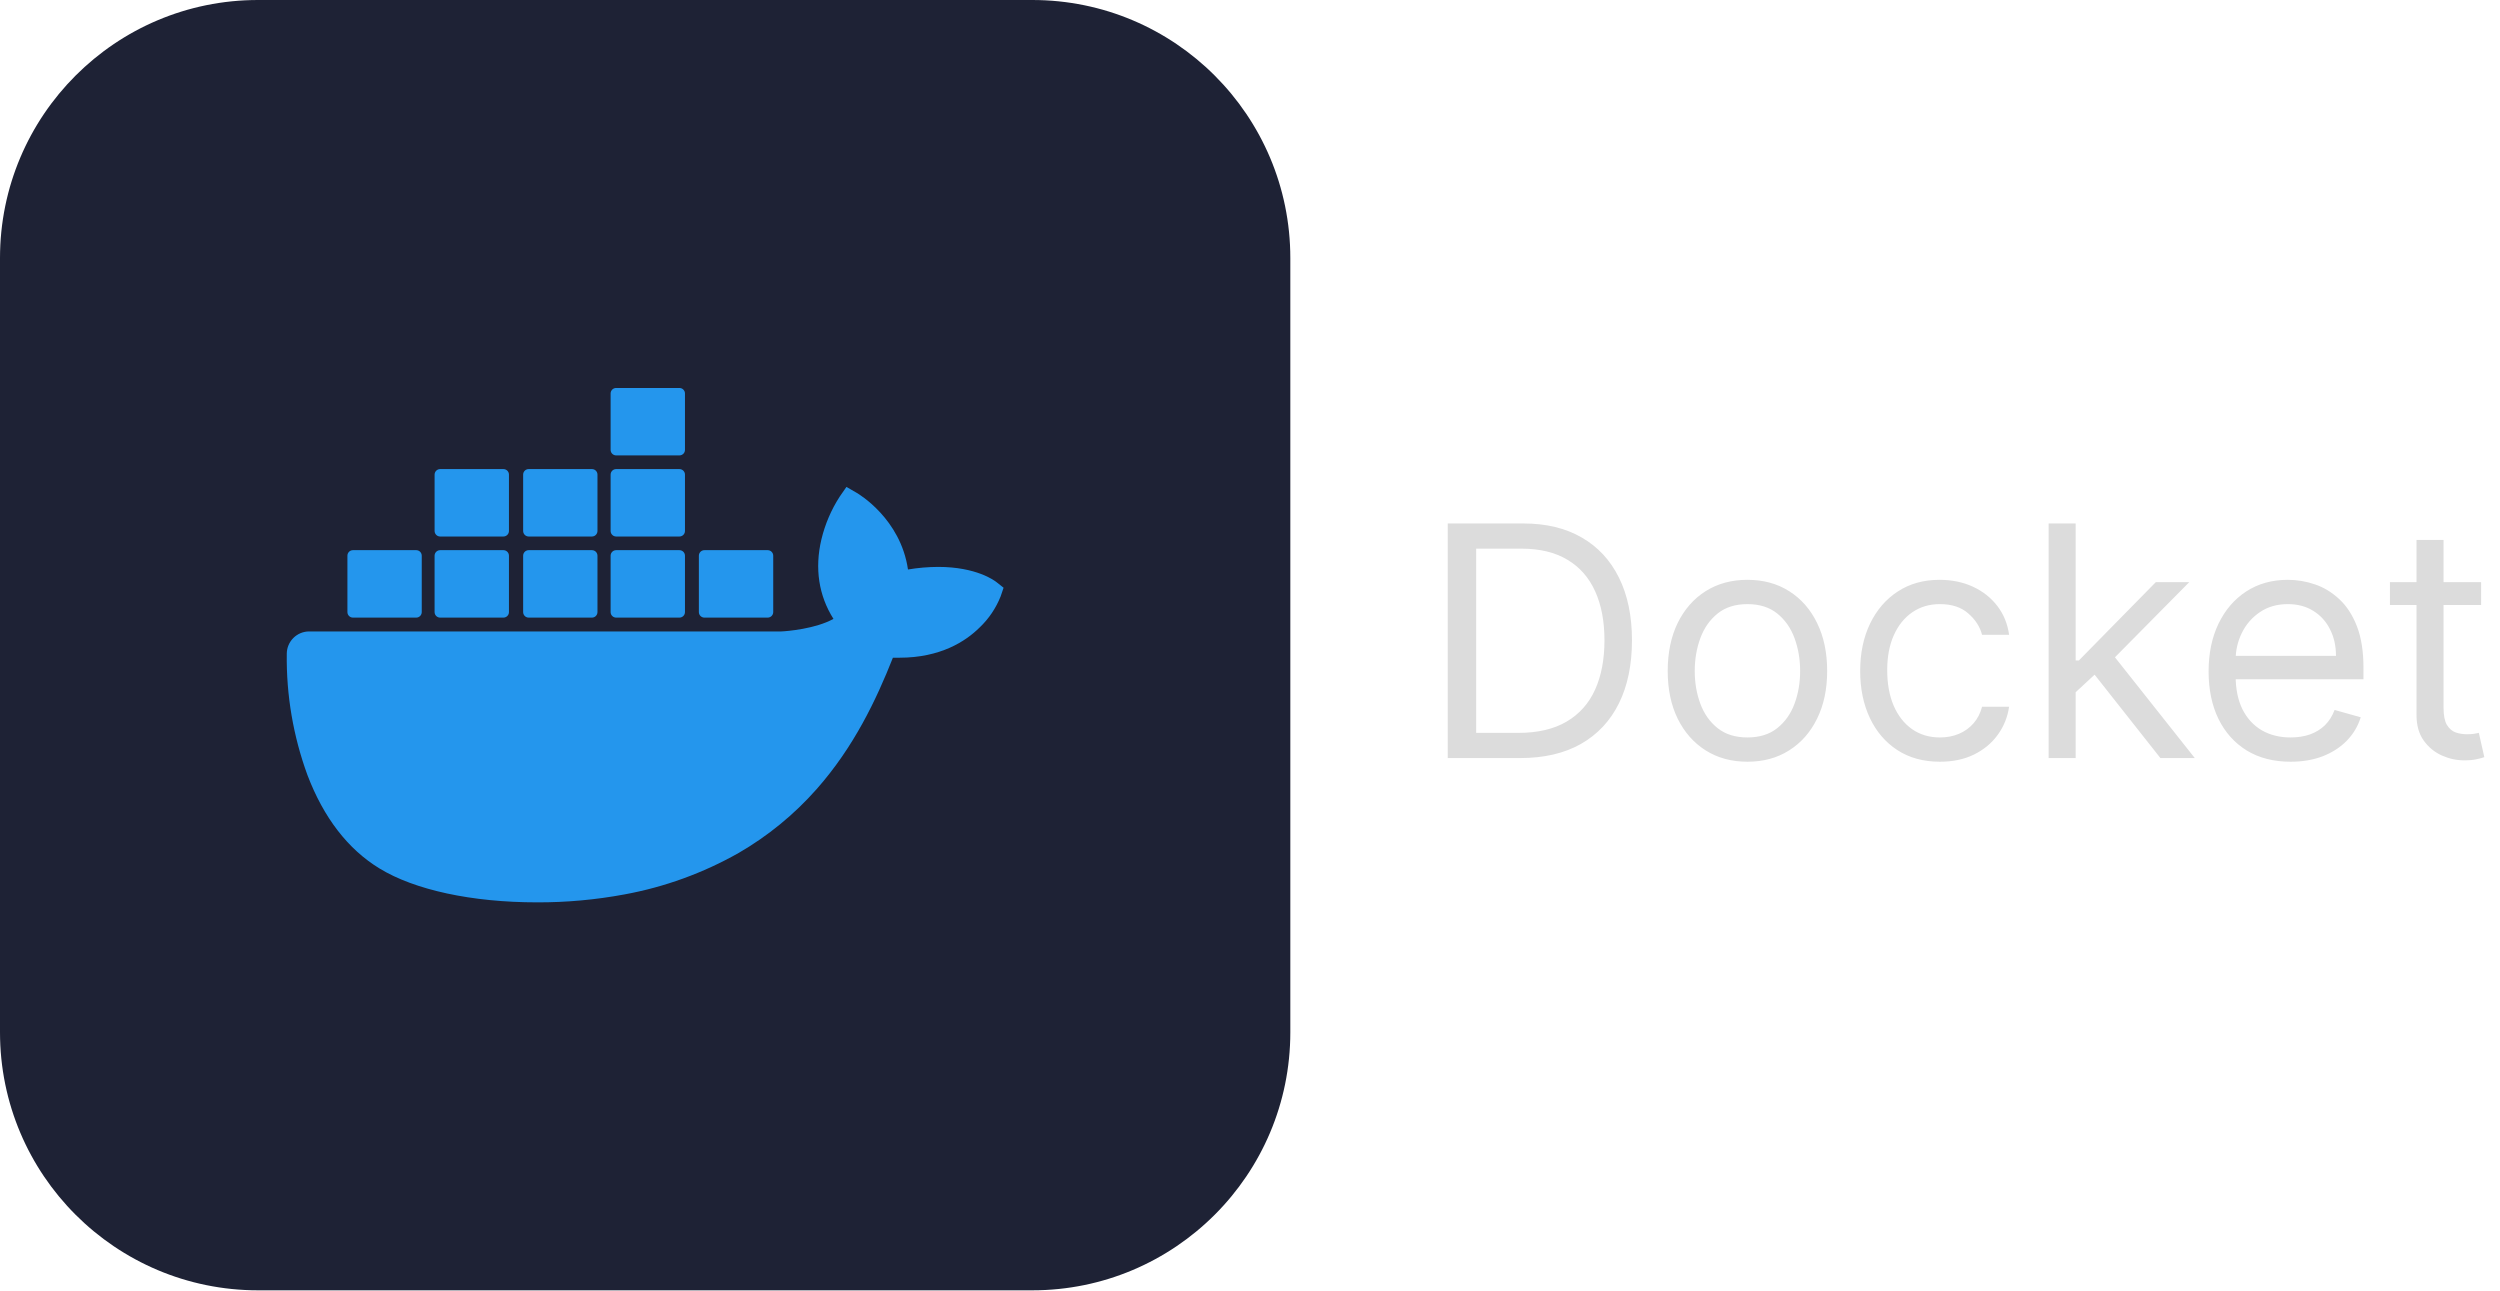
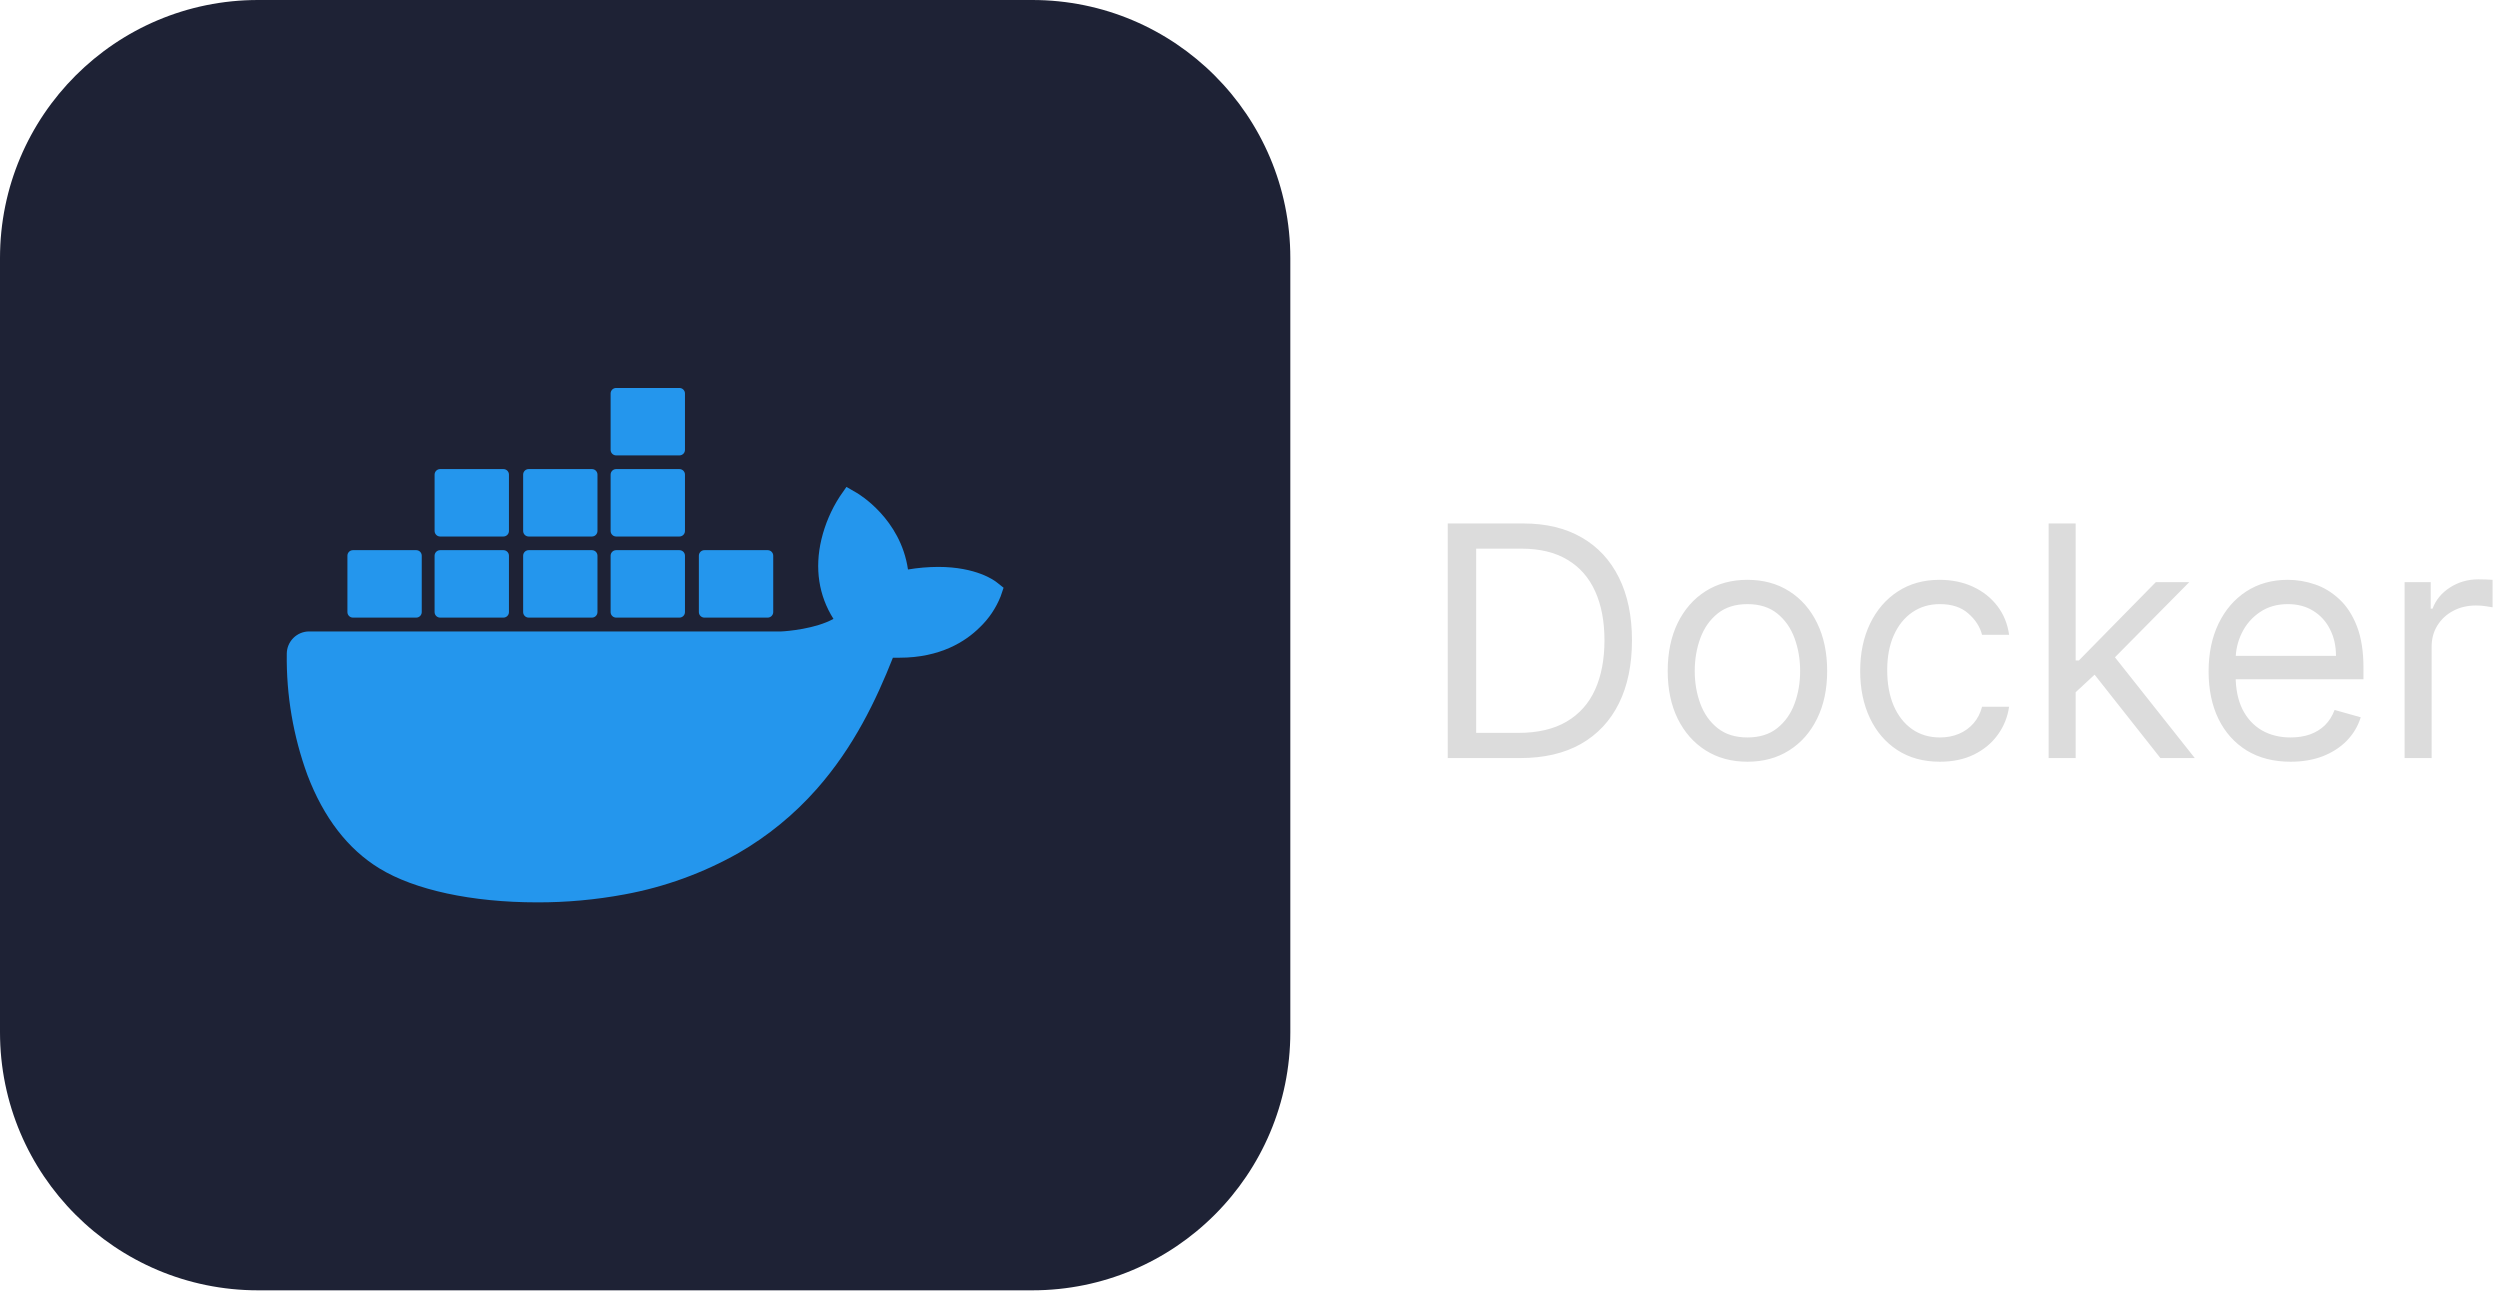
<svg xmlns="http://www.w3.org/2000/svg" width="155" height="80" viewBox="0 0 155 80" fill="none">
  <rect width="80" height="80" rx="16" fill="#1E2235" />
  <path d="M61.784 36.093C61.663 35.997 60.538 35.148 58.165 35.148C57.538 35.151 56.913 35.204 56.295 35.309C55.836 32.16 53.233 30.625 53.117 30.557L52.479 30.189L52.06 30.794C51.535 31.606 51.152 32.502 50.927 33.443C50.502 35.24 50.761 36.928 51.674 38.37C50.571 38.985 48.803 39.136 48.445 39.149H19.169C18.404 39.15 17.784 39.768 17.78 40.533C17.746 43.098 18.18 45.647 19.062 48.056C20.07 50.701 21.571 52.649 23.523 53.841C25.71 55.181 29.264 55.946 33.292 55.946C35.112 55.952 36.929 55.787 38.718 55.454C41.205 54.998 43.598 54.128 45.799 52.882C47.612 51.832 49.243 50.497 50.631 48.926C52.95 46.301 54.332 43.377 55.36 40.778H55.769C58.309 40.778 59.87 39.762 60.731 38.91C61.304 38.367 61.751 37.705 62.041 36.971L62.222 36.44L61.784 36.093Z" fill="#2496ED" />
-   <path d="M21.883 38.292H25.806C25.995 38.292 26.148 38.139 26.148 37.949V34.455C26.149 34.266 25.997 34.111 25.808 34.11C25.807 34.11 25.806 34.11 25.806 34.11H21.883C21.693 34.11 21.54 34.264 21.54 34.453V34.455V37.949C21.54 38.139 21.693 38.292 21.883 38.292V38.292Z" fill="#2496ED" />
-   <path d="M27.289 38.292H31.212C31.401 38.292 31.555 38.139 31.555 37.949V34.455C31.556 34.266 31.403 34.111 31.214 34.11C31.213 34.11 31.213 34.11 31.212 34.11H27.289C27.099 34.11 26.944 34.264 26.944 34.455V37.949C26.945 38.139 27.099 38.292 27.289 38.292" fill="#2496ED" />
-   <path d="M32.778 38.292H36.701C36.89 38.292 37.043 38.139 37.043 37.949V34.455C37.044 34.266 36.892 34.111 36.703 34.11C36.702 34.11 36.701 34.11 36.701 34.11H32.778C32.588 34.11 32.435 34.264 32.435 34.453V34.455V37.949C32.435 38.139 32.589 38.292 32.778 38.292V38.292Z" fill="#2496ED" />
-   <path d="M38.201 38.292H42.124C42.314 38.292 42.468 38.139 42.468 37.949V34.455C42.468 34.264 42.314 34.11 42.124 34.11H38.201C38.012 34.11 37.858 34.264 37.858 34.453V34.455V37.949C37.858 38.139 38.012 38.292 38.201 38.292V38.292Z" fill="#2496ED" />
+   <path d="M21.883 38.292H25.806C25.995 38.292 26.148 38.139 26.148 37.949V34.455C26.149 34.266 25.997 34.111 25.808 34.11C25.807 34.11 25.806 34.11 25.806 34.11H21.883C21.693 34.11 21.54 34.264 21.54 34.453V34.455V37.949C21.54 38.139 21.693 38.292 21.883 38.292Z" fill="#2496ED" />
+   <path d="M27.289 38.292H31.212C31.401 38.292 31.555 38.139 31.555 37.949V34.455C31.556 34.266 31.403 34.111 31.214 34.11C31.213 34.11 31.213 34.11 31.212 34.11H27.289C27.099 34.11 26.944 34.264 26.944 34.455V37.949C26.945 38.139 27.099 38.292 27.289 38.292Z" fill="#2496ED" />
+   <path d="M32.778 38.292H36.701C36.89 38.292 37.043 38.139 37.043 37.949V34.455C37.044 34.266 36.892 34.111 36.703 34.11C36.702 34.11 36.701 34.11 36.701 34.11H32.778C32.588 34.11 32.435 34.264 32.435 34.453V34.455V37.949C32.435 38.139 32.589 38.292 32.778 38.292Z" fill="#2496ED" />
+   <path d="M38.201 38.292H42.124C42.314 38.292 42.468 38.139 42.468 37.949V34.455C42.468 34.264 42.314 34.11 42.124 34.11H38.201C38.012 34.11 37.858 34.264 37.858 34.453V34.455V37.949C37.858 38.139 38.012 38.292 38.201 38.292Z" fill="#2496ED" />
  <path d="M27.289 33.264H31.212C31.402 33.263 31.555 33.109 31.555 32.92V29.425C31.555 29.236 31.402 29.083 31.212 29.083H27.289C27.1 29.083 26.946 29.236 26.945 29.425V32.92C26.946 33.11 27.099 33.263 27.289 33.264Z" fill="#2496ED" />
  <path d="M32.778 33.264H36.701C36.89 33.263 37.043 33.109 37.043 32.92V29.425C37.043 29.236 36.89 29.083 36.701 29.083H32.778C32.588 29.083 32.435 29.236 32.435 29.425V32.92C32.435 33.109 32.588 33.263 32.778 33.264Z" fill="#2496ED" />
  <path d="M38.201 33.264H42.124C42.314 33.263 42.468 33.11 42.468 32.92V29.425C42.468 29.236 42.314 29.083 42.124 29.083H38.201C38.012 29.083 37.858 29.236 37.858 29.425V32.92C37.858 33.109 38.011 33.263 38.201 33.264Z" fill="#2496ED" />
  <path d="M38.201 28.235H42.124C42.314 28.235 42.468 28.082 42.468 27.893V24.396C42.468 24.207 42.314 24.054 42.124 24.054H38.201C38.012 24.054 37.858 24.207 37.858 24.396V27.893C37.858 28.082 38.012 28.235 38.201 28.235Z" fill="#2496ED" />
-   <path d="M43.673 38.292H47.596C47.785 38.292 47.939 38.139 47.94 37.949V34.455C47.94 34.264 47.786 34.11 47.596 34.11H43.673C43.483 34.11 43.33 34.264 43.33 34.453V34.455V37.949C43.33 38.139 43.483 38.292 43.673 38.292" fill="#2496ED" />
-   <path d="M94.25 47H89.761V32.455H94.449C95.86 32.455 97.067 32.746 98.071 33.328C99.075 33.906 99.844 34.737 100.379 35.821C100.914 36.901 101.182 38.193 101.182 39.699C101.182 41.214 100.912 42.519 100.372 43.612C99.832 44.701 99.046 45.539 98.014 46.126C96.982 46.709 95.727 47 94.25 47ZM91.523 45.438H94.136C95.339 45.438 96.336 45.206 97.126 44.742C97.917 44.278 98.507 43.617 98.895 42.76C99.283 41.903 99.477 40.883 99.477 39.699C99.477 38.525 99.285 37.514 98.902 36.666C98.519 35.814 97.945 35.16 97.183 34.706C96.421 34.247 95.472 34.017 94.335 34.017H91.523V45.438ZM108.341 47.227C107.356 47.227 106.492 46.993 105.749 46.524C105.01 46.055 104.432 45.4 104.016 44.557C103.604 43.714 103.398 42.729 103.398 41.602C103.398 40.466 103.604 39.474 104.016 38.626C104.432 37.779 105.01 37.121 105.749 36.652C106.492 36.183 107.356 35.949 108.341 35.949C109.326 35.949 110.188 36.183 110.926 36.652C111.67 37.121 112.247 37.779 112.659 38.626C113.076 39.474 113.284 40.466 113.284 41.602C113.284 42.729 113.076 43.714 112.659 44.557C112.247 45.4 111.67 46.055 110.926 46.524C110.188 46.993 109.326 47.227 108.341 47.227ZM108.341 45.722C109.089 45.722 109.705 45.53 110.188 45.146C110.67 44.763 111.028 44.258 111.26 43.633C111.492 43.008 111.608 42.331 111.608 41.602C111.608 40.873 111.492 40.194 111.26 39.564C111.028 38.934 110.67 38.425 110.188 38.037C109.705 37.649 109.089 37.455 108.341 37.455C107.593 37.455 106.977 37.649 106.494 38.037C106.011 38.425 105.654 38.934 105.422 39.564C105.19 40.194 105.074 40.873 105.074 41.602C105.074 42.331 105.19 43.008 105.422 43.633C105.654 44.258 106.011 44.763 106.494 45.146C106.977 45.53 107.593 45.722 108.341 45.722ZM120.275 47.227C119.252 47.227 118.371 46.986 117.632 46.503C116.894 46.02 116.326 45.355 115.928 44.507C115.53 43.66 115.331 42.691 115.331 41.602C115.331 40.494 115.535 39.517 115.942 38.669C116.354 37.817 116.927 37.151 117.661 36.673C118.4 36.19 119.261 35.949 120.246 35.949C121.013 35.949 121.704 36.091 122.32 36.375C122.935 36.659 123.44 37.057 123.833 37.568C124.226 38.08 124.47 38.676 124.564 39.358H122.888C122.76 38.861 122.476 38.42 122.036 38.037C121.6 37.649 121.013 37.455 120.275 37.455C119.621 37.455 119.048 37.625 118.556 37.966C118.068 38.302 117.687 38.778 117.412 39.394C117.142 40.004 117.007 40.722 117.007 41.545C117.007 42.388 117.14 43.122 117.405 43.747C117.675 44.372 118.054 44.858 118.542 45.203C119.034 45.549 119.612 45.722 120.275 45.722C120.71 45.722 121.105 45.646 121.461 45.494C121.816 45.343 122.116 45.125 122.363 44.841C122.609 44.557 122.784 44.216 122.888 43.818H124.564C124.47 44.462 124.235 45.042 123.861 45.558C123.492 46.07 123.002 46.477 122.391 46.78C121.785 47.078 121.079 47.227 120.275 47.227ZM128.577 43.023L128.549 40.949H128.89L133.662 36.091H135.736L130.651 41.233H130.509L128.577 43.023ZM127.015 47V32.455H128.691V47H127.015ZM133.946 47L129.685 41.602L130.878 40.438L136.077 47H133.946ZM142.018 47.227C140.967 47.227 140.06 46.995 139.298 46.531C138.54 46.062 137.956 45.409 137.544 44.571C137.136 43.728 136.933 42.748 136.933 41.631C136.933 40.513 137.136 39.528 137.544 38.676C137.956 37.819 138.529 37.151 139.262 36.673C140.001 36.19 140.863 35.949 141.848 35.949C142.416 35.949 142.977 36.044 143.531 36.233C144.085 36.422 144.589 36.73 145.044 37.156C145.498 37.578 145.86 38.136 146.13 38.832C146.4 39.528 146.535 40.385 146.535 41.403V42.114H138.126V40.665H144.831C144.831 40.049 144.708 39.5 144.461 39.017C144.22 38.534 143.874 38.153 143.424 37.874C142.979 37.594 142.454 37.455 141.848 37.455C141.18 37.455 140.602 37.62 140.115 37.952C139.632 38.278 139.26 38.705 139 39.23C138.739 39.756 138.609 40.319 138.609 40.92V41.886C138.609 42.71 138.751 43.409 139.035 43.981C139.324 44.55 139.724 44.983 140.235 45.281C140.747 45.575 141.341 45.722 142.018 45.722C142.458 45.722 142.856 45.66 143.211 45.537C143.571 45.409 143.881 45.22 144.142 44.969C144.402 44.713 144.603 44.396 144.745 44.017L146.365 44.472C146.194 45.021 145.908 45.504 145.505 45.92C145.103 46.332 144.606 46.654 144.014 46.886C143.422 47.114 142.757 47.227 142.018 47.227ZM153.829 36.091V37.511H148.176V36.091H153.829ZM149.824 33.477H151.5V43.875C151.5 44.349 151.568 44.704 151.706 44.94C151.848 45.172 152.028 45.329 152.245 45.409C152.468 45.485 152.702 45.523 152.949 45.523C153.133 45.523 153.285 45.513 153.403 45.494C153.521 45.471 153.616 45.452 153.687 45.438L154.028 46.943C153.914 46.986 153.756 47.028 153.552 47.071C153.349 47.118 153.091 47.142 152.778 47.142C152.305 47.142 151.841 47.04 151.386 46.837C150.936 46.633 150.562 46.323 150.264 45.906C149.97 45.49 149.824 44.964 149.824 44.33V33.477Z" fill="#DCDCDC" />
+   <path d="M43.673 38.292H47.596C47.785 38.292 47.939 38.139 47.94 37.949V34.455C47.94 34.264 47.786 34.11 47.596 34.11H43.673C43.483 34.11 43.33 34.264 43.33 34.453V34.455V37.949C43.33 38.139 43.483 38.292 43.673 38.292Z" fill="#2496ED" />
+   <path d="M94.25 47H89.761V32.455H94.449C95.86 32.455 97.067 32.746 98.071 33.328C99.075 33.906 99.844 34.737 100.379 35.821C100.914 36.901 101.182 38.193 101.182 39.699C101.182 41.214 100.912 42.519 100.372 43.612C99.832 44.701 99.046 45.539 98.014 46.126C96.982 46.709 95.727 47 94.25 47ZM91.523 45.438H94.136C95.339 45.438 96.336 45.206 97.126 44.742C97.917 44.278 98.507 43.617 98.895 42.76C99.283 41.903 99.477 40.883 99.477 39.699C99.477 38.525 99.285 37.514 98.902 36.666C98.519 35.814 97.945 35.16 97.183 34.706C96.421 34.247 95.472 34.017 94.335 34.017H91.523V45.438ZM108.341 47.227C107.356 47.227 106.492 46.993 105.749 46.524C105.01 46.055 104.432 45.4 104.016 44.557C103.604 43.714 103.398 42.729 103.398 41.602C103.398 40.466 103.604 39.474 104.016 38.626C104.432 37.779 105.01 37.121 105.749 36.652C106.492 36.183 107.356 35.949 108.341 35.949C109.326 35.949 110.188 36.183 110.926 36.652C111.67 37.121 112.247 37.779 112.659 38.626C113.076 39.474 113.284 40.466 113.284 41.602C113.284 42.729 113.076 43.714 112.659 44.557C112.247 45.4 111.67 46.055 110.926 46.524C110.188 46.993 109.326 47.227 108.341 47.227ZM108.341 45.722C109.089 45.722 109.705 45.53 110.188 45.146C110.67 44.763 111.028 44.258 111.26 43.633C111.492 43.008 111.608 42.331 111.608 41.602C111.608 40.873 111.492 40.194 111.26 39.564C111.028 38.934 110.67 38.425 110.188 38.037C109.705 37.649 109.089 37.455 108.341 37.455C107.593 37.455 106.977 37.649 106.494 38.037C106.011 38.425 105.654 38.934 105.422 39.564C105.19 40.194 105.074 40.873 105.074 41.602C105.074 42.331 105.19 43.008 105.422 43.633C105.654 44.258 106.011 44.763 106.494 45.146C106.977 45.53 107.593 45.722 108.341 45.722ZM120.275 47.227C119.252 47.227 118.371 46.986 117.632 46.503C116.894 46.02 116.326 45.355 115.928 44.507C115.53 43.66 115.331 42.691 115.331 41.602C115.331 40.494 115.535 39.517 115.942 38.669C116.354 37.817 116.927 37.151 117.661 36.673C118.4 36.19 119.261 35.949 120.246 35.949C121.013 35.949 121.704 36.091 122.32 36.375C122.935 36.659 123.44 37.057 123.833 37.568C124.226 38.08 124.47 38.676 124.564 39.358H122.888C122.76 38.861 122.476 38.42 122.036 38.037C121.6 37.649 121.013 37.455 120.275 37.455C119.621 37.455 119.048 37.625 118.556 37.966C118.068 38.302 117.687 38.778 117.412 39.394C117.142 40.004 117.007 40.722 117.007 41.545C117.007 42.388 117.14 43.122 117.405 43.747C117.675 44.372 118.054 44.858 118.542 45.203C119.034 45.549 119.612 45.722 120.275 45.722C120.71 45.722 121.105 45.646 121.461 45.494C121.816 45.343 122.116 45.125 122.363 44.841C122.609 44.557 122.784 44.216 122.888 43.818H124.564C124.47 44.462 124.235 45.042 123.861 45.558C123.492 46.07 123.002 46.477 122.391 46.78C121.785 47.078 121.079 47.227 120.275 47.227ZM128.577 43.023L128.549 40.949H128.89L133.662 36.091H135.736L130.651 41.233H130.509L128.577 43.023ZM127.015 47V32.455H128.691V47H127.015ZM133.946 47L129.685 41.602L130.878 40.438L136.077 47H133.946ZM142.018 47.227C140.967 47.227 140.06 46.995 139.298 46.531C138.54 46.062 137.956 45.409 137.544 44.571C137.136 43.728 136.933 42.748 136.933 41.631C136.933 40.513 137.136 39.528 137.544 38.676C137.956 37.819 138.529 37.151 139.262 36.673C140.001 36.19 140.863 35.949 141.848 35.949C142.416 35.949 142.977 36.044 143.531 36.233C144.085 36.422 144.589 36.73 145.044 37.156C145.498 37.578 145.86 38.136 146.13 38.832C146.4 39.528 146.535 40.385 146.535 41.403V42.114H138.126V40.665H144.831C144.831 40.049 144.708 39.5 144.461 39.017C144.22 38.534 143.874 38.153 143.424 37.874C142.979 37.594 142.454 37.455 141.848 37.455C141.18 37.455 140.602 37.62 140.115 37.952C139.632 38.278 139.26 38.705 139 39.23C138.739 39.756 138.609 40.319 138.609 40.92V41.886C138.609 42.71 138.751 43.409 139.035 43.981C139.324 44.55 139.724 44.983 140.235 45.281C140.747 45.575 141.341 45.722 142.018 45.722C142.458 45.722 142.856 45.66 143.211 45.537C143.571 45.409 143.881 45.22 144.142 44.969C144.402 44.713 144.603 44.396 144.745 44.017L146.365 44.472C146.194 45.021 145.908 45.504 145.505 45.92C145.103 46.332 144.606 46.654 144.014 46.886C143.422 47.114 142.757 47.227 142.018 47.227ZM149.085 47V36.091H150.704V37.739H150.818C151.017 37.199 151.377 36.761 151.897 36.425C152.418 36.089 153.005 35.92 153.659 35.92C153.782 35.92 153.936 35.923 154.12 35.928C154.305 35.932 154.445 35.939 154.539 35.949V37.653C154.483 37.639 154.352 37.618 154.149 37.59C153.95 37.556 153.739 37.54 153.517 37.54C152.986 37.54 152.513 37.651 152.096 37.874C151.684 38.091 151.358 38.394 151.116 38.783C150.879 39.166 150.761 39.604 150.761 40.097V47H149.085Z" fill="#DCDCDC" />
</svg>
